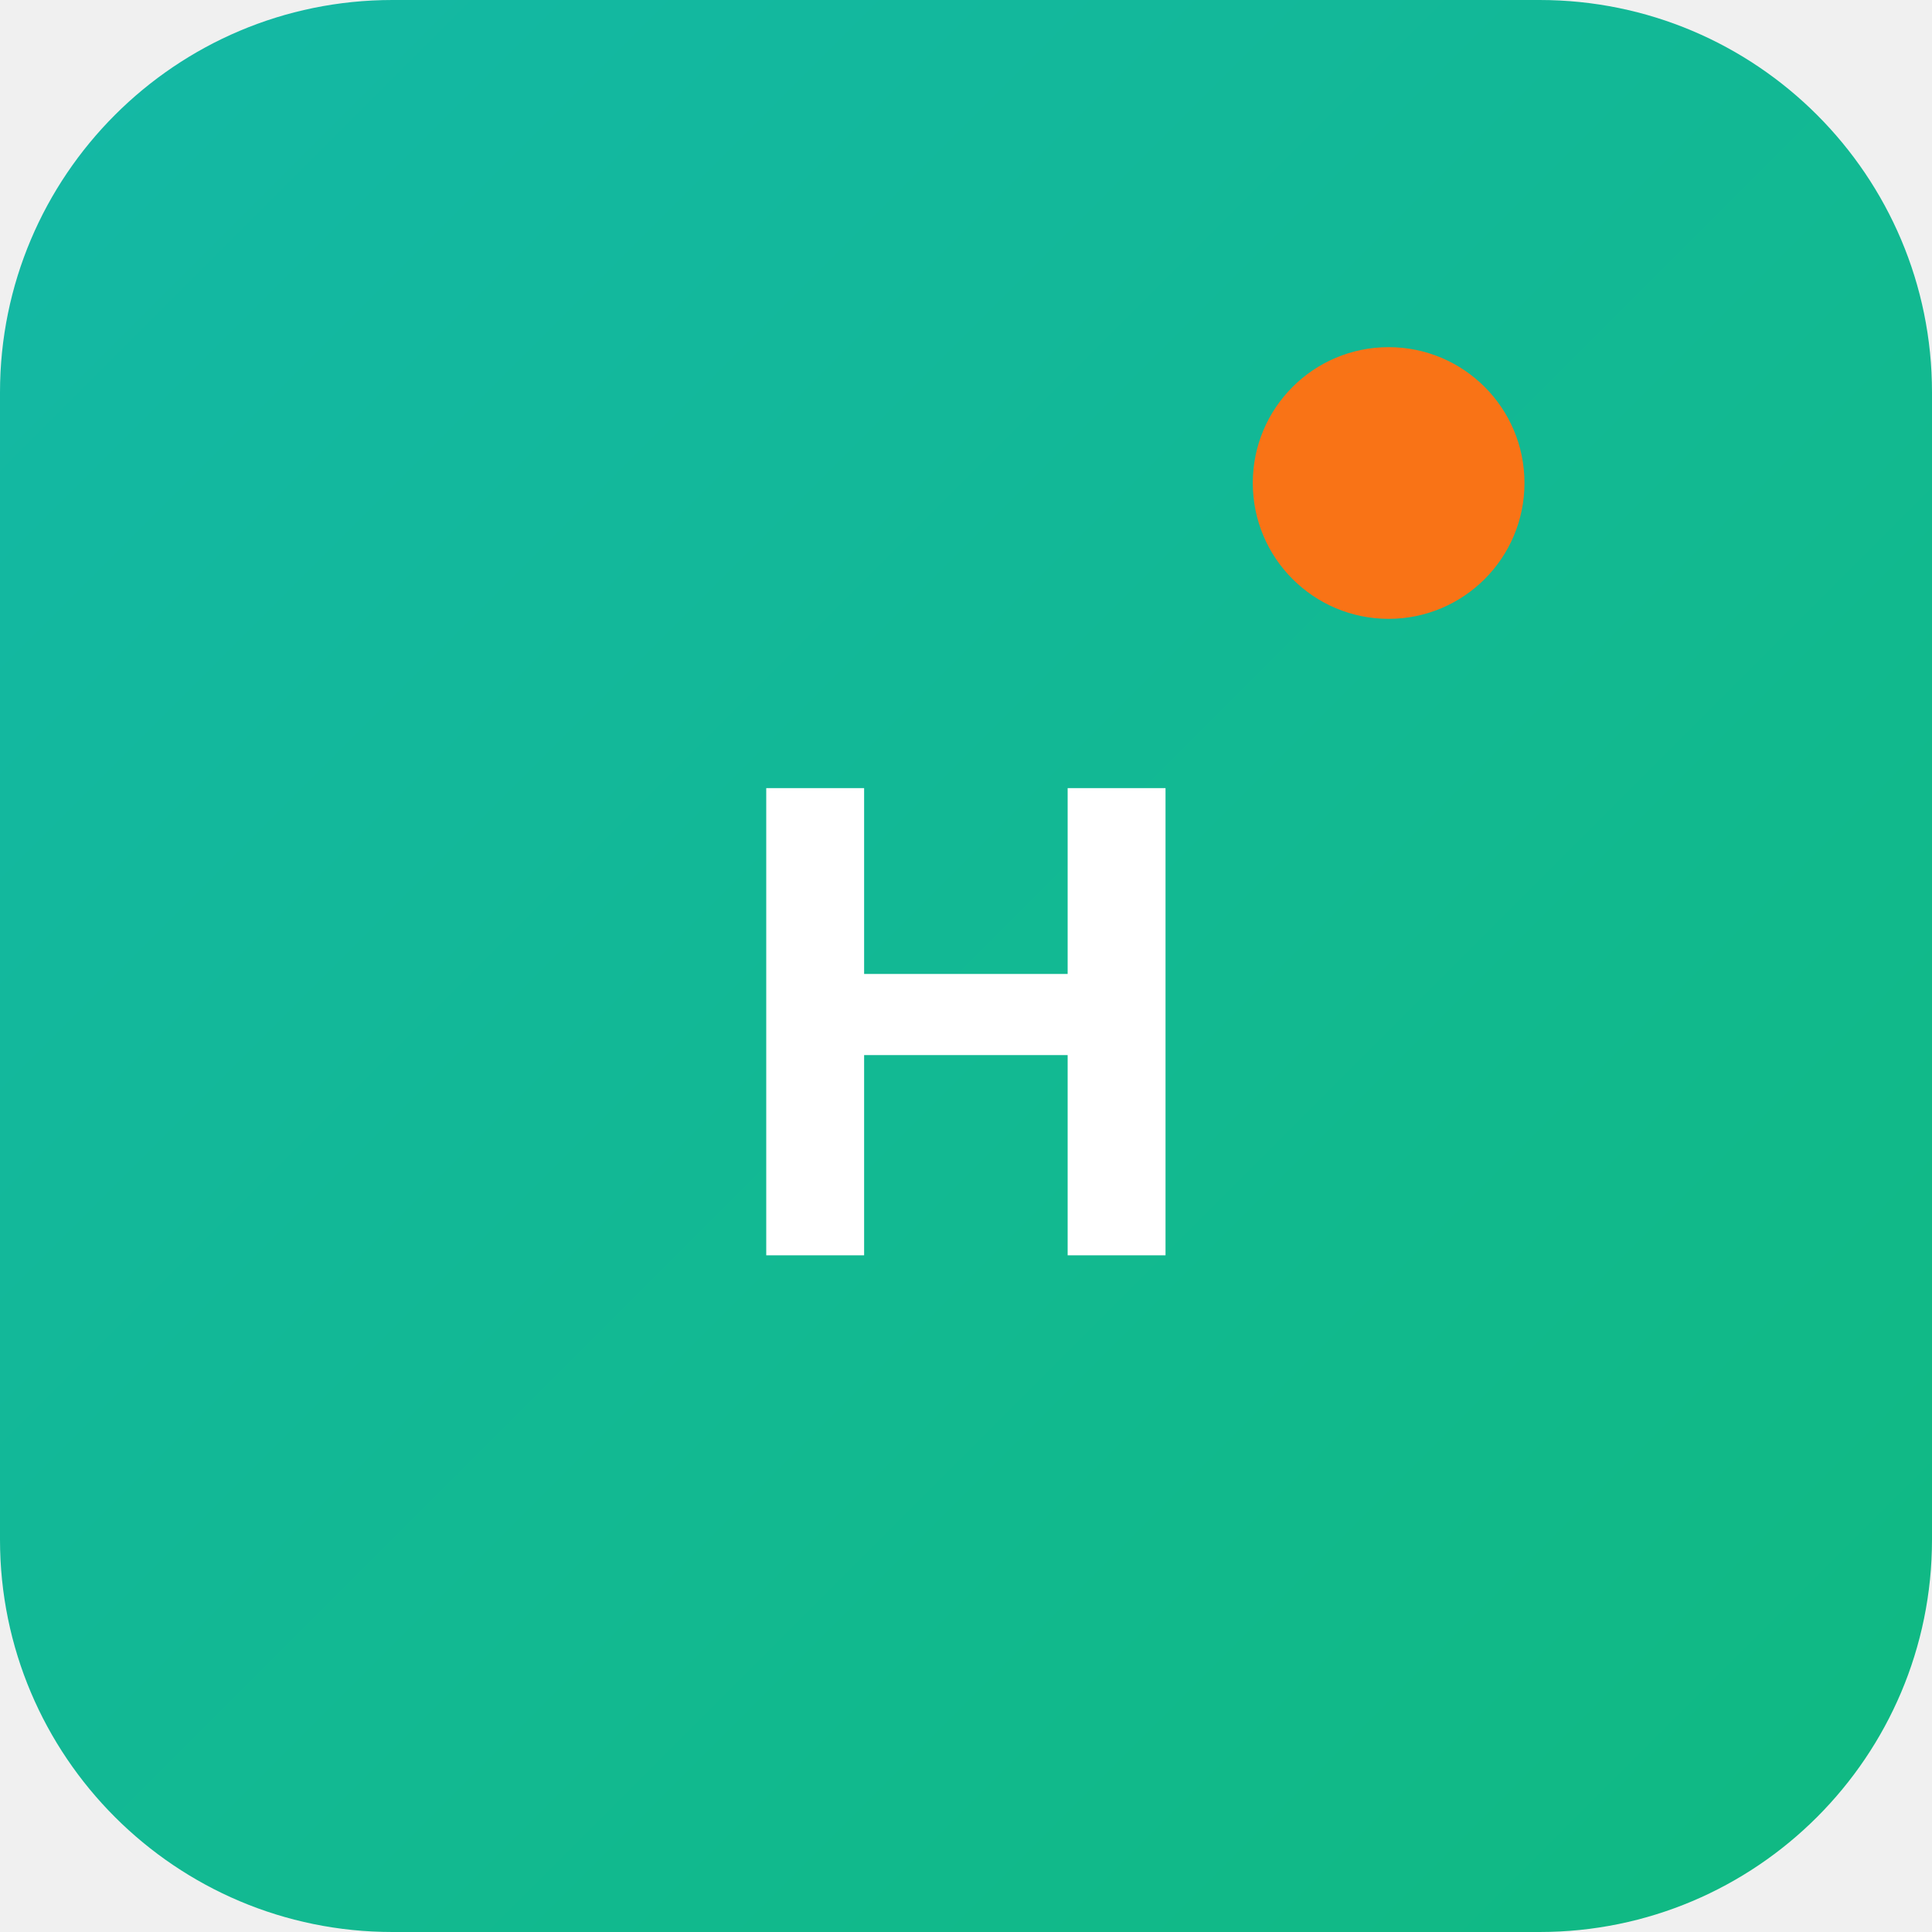
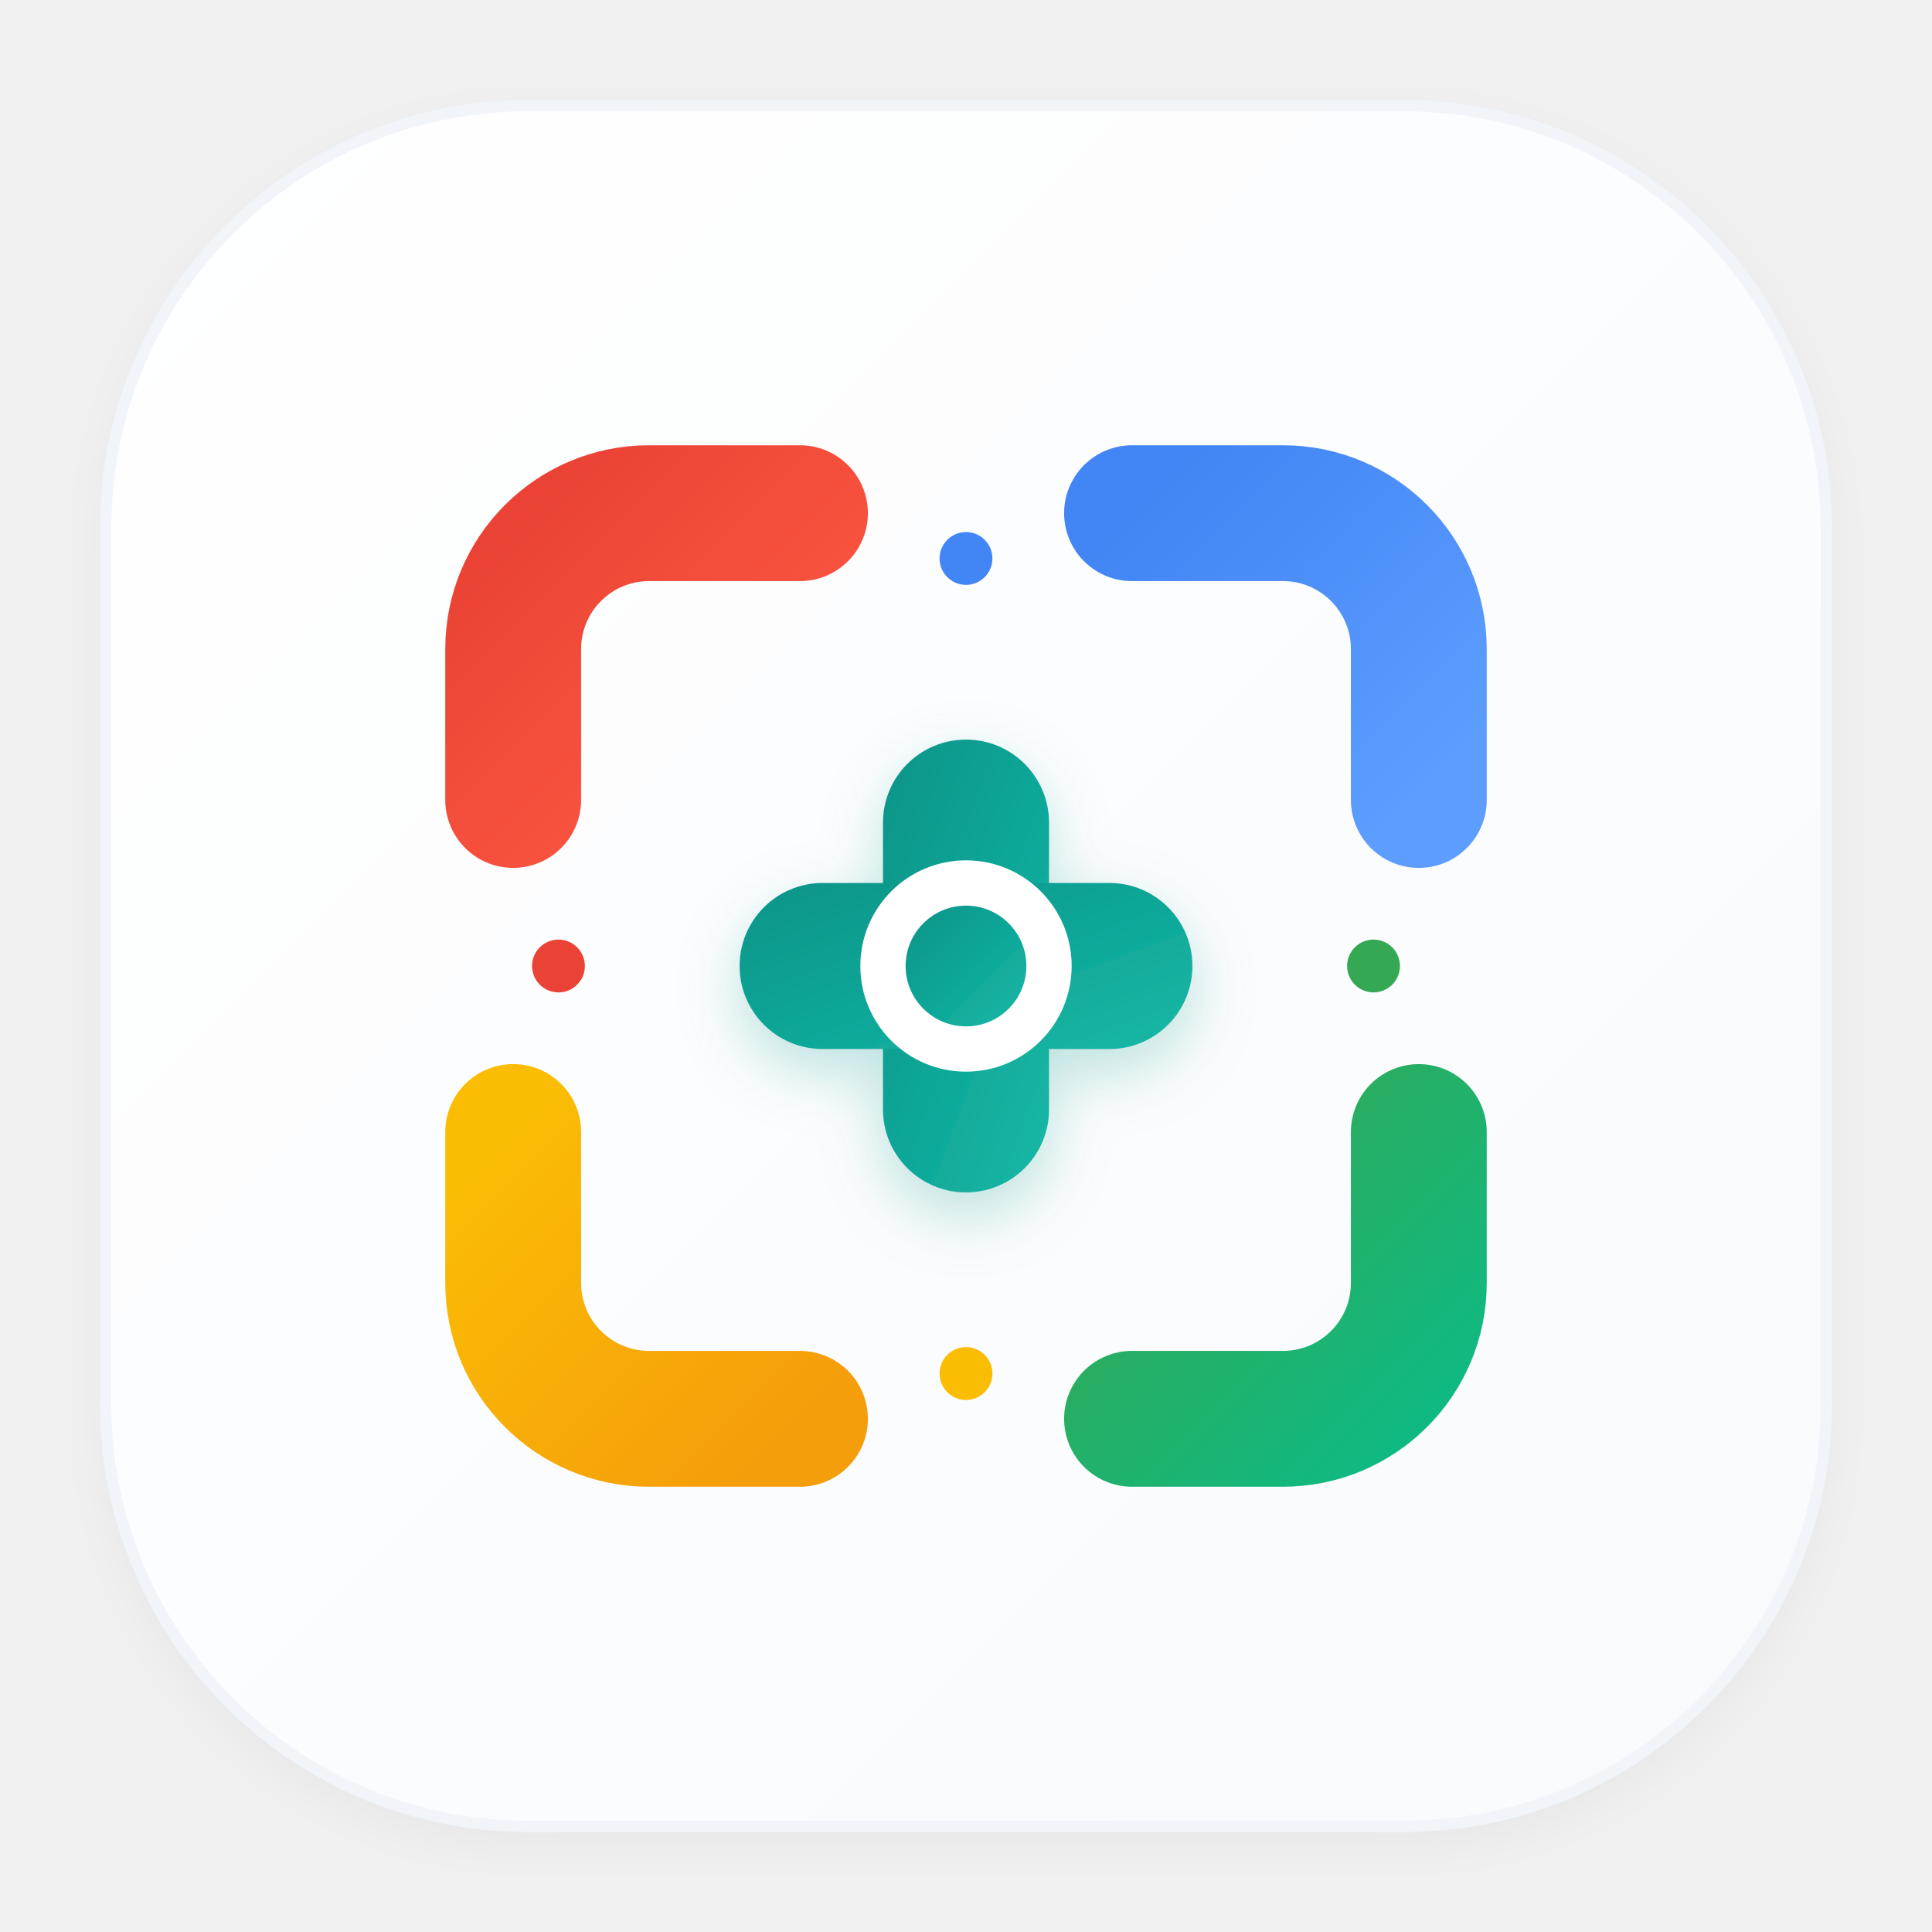
- <svg xmlns="http://www.w3.org/2000/svg" width="128" height="128" viewBox="0 0 128 128">
+ <svg xmlns="http://www.w3.org/2000/svg" width="128" height="128" viewBox="0 0 512 512" fill="none">
  <defs>
-     <linearGradient id="bg" x1="0%" y1="0%" x2="100%" y2="100%">
-       <stop offset="0%" style="stop-color:#14b8a6" />
-       <stop offset="100%" style="stop-color:#10b981" />
+     <filter id="elevShadow" x="-10%" y="-10%" width="120%" height="120%" filterUnits="userSpaceOnUse">
+       <feDropShadow dx="0" dy="16" stdDeviation="20" flood-color="#0F172A" flood-opacity="0.10" />
+       <feDropShadow dx="0" dy="4" stdDeviation="6" flood-color="#0F172A" flood-opacity="0.04" />
+     </filter>
+     <filter id="glowEffect" x="-20%" y="-20%" width="140%" height="140%" filterUnits="userSpaceOnUse">
+       <feDropShadow dx="0" dy="6" stdDeviation="8" flood-color="#0D9488" flood-opacity="0.25" />
+     </filter>
+     <linearGradient id="bgGrad" x1="0%" y1="0%" x2="100%" y2="100%">
+       <stop offset="0%" stop-color="#FFFFFF" />
+       <stop offset="100%" stop-color="#F8FAFC" />
+     </linearGradient>
+     <linearGradient id="redGrad" x1="0%" y1="0%" x2="100%" y2="100%">
+       <stop offset="0%" stop-color="#EA4335" />
+       <stop offset="100%" stop-color="#FF5A43" />
+     </linearGradient>
+     <linearGradient id="blueGrad" x1="0%" y1="0%" x2="100%" y2="100%">
+       <stop offset="0%" stop-color="#4285F4" />
+       <stop offset="100%" stop-color="#5C9DFF" />
+     </linearGradient>
+     <linearGradient id="greenGrad" x1="0%" y1="0%" x2="100%" y2="100%">
+       <stop offset="0%" stop-color="#34A853" />
+       <stop offset="100%" stop-color="#10B981" />
+     </linearGradient>
+     <linearGradient id="yellowGrad" x1="0%" y1="0%" x2="100%" y2="100%">
+       <stop offset="0%" stop-color="#FBBC04" />
+       <stop offset="100%" stop-color="#F59E0B" />
+     </linearGradient>
+     <linearGradient id="tealCenter" x1="0%" y1="0%" x2="100%" y2="100%">
+       <stop offset="0%" stop-color="#0D9488" />
+       <stop offset="100%" stop-color="#14B8A6" />
    </linearGradient>
  </defs>
-   <rect width="128" height="128" rx="26" fill="url(#bg)" />
-   <text x="50%" y="55%" dominant-baseline="middle" text-anchor="middle" font-family="Arial,sans-serif" font-weight="bold" font-size="45" fill="white">H</text>
-   <circle cx="92" cy="32" r="9" fill="#f97316" />
+   <rect x="28" y="28" width="456" height="456" rx="112" fill="url(#bgGrad)" filter="url(#elevShadow)" />
+   <rect x="28" y="28" width="456" height="456" rx="112" stroke="#F1F5F9" stroke-width="3" />
+   <g stroke-linecap="round" stroke-linejoin="round" stroke-width="36">
+     <path d="M 136 212 V 172 C 136 152.12 152.12 136 172 136 H 212" stroke="url(#redGrad)" />
+     <path d="M 300 136 H 340 C 359.88 136 376 152.12 376 172 V 212" stroke="url(#blueGrad)" />
+     <path d="M 376 300 V 340 C 376 359.88 359.88 376 340 376 H 300" stroke="url(#greenGrad)" />
+     <path d="M 212 376 H 172 C 152.12 376 136 359.88 136 340 V 300" stroke="url(#yellowGrad)" />
+   </g>
+   <g filter="url(#glowEffect)">
+     <rect x="234" y="196" width="44" height="120" rx="22" fill="url(#tealCenter)" />
+     <rect x="196" y="234" width="120" height="44" rx="22" fill="url(#tealCenter)" />
+     <circle cx="256" cy="256" r="28" fill="#FFFFFF" />
+     <circle cx="256" cy="256" r="16" fill="url(#tealCenter)" />
+   </g>
+   <circle cx="256" cy="148" r="7" fill="#4285F4" />
+   <circle cx="364" cy="256" r="7" fill="#34A853" />
+   <circle cx="256" cy="364" r="7" fill="#FBBC04" />
+   <circle cx="148" cy="256" r="7" fill="#EA4335" />
</svg>
